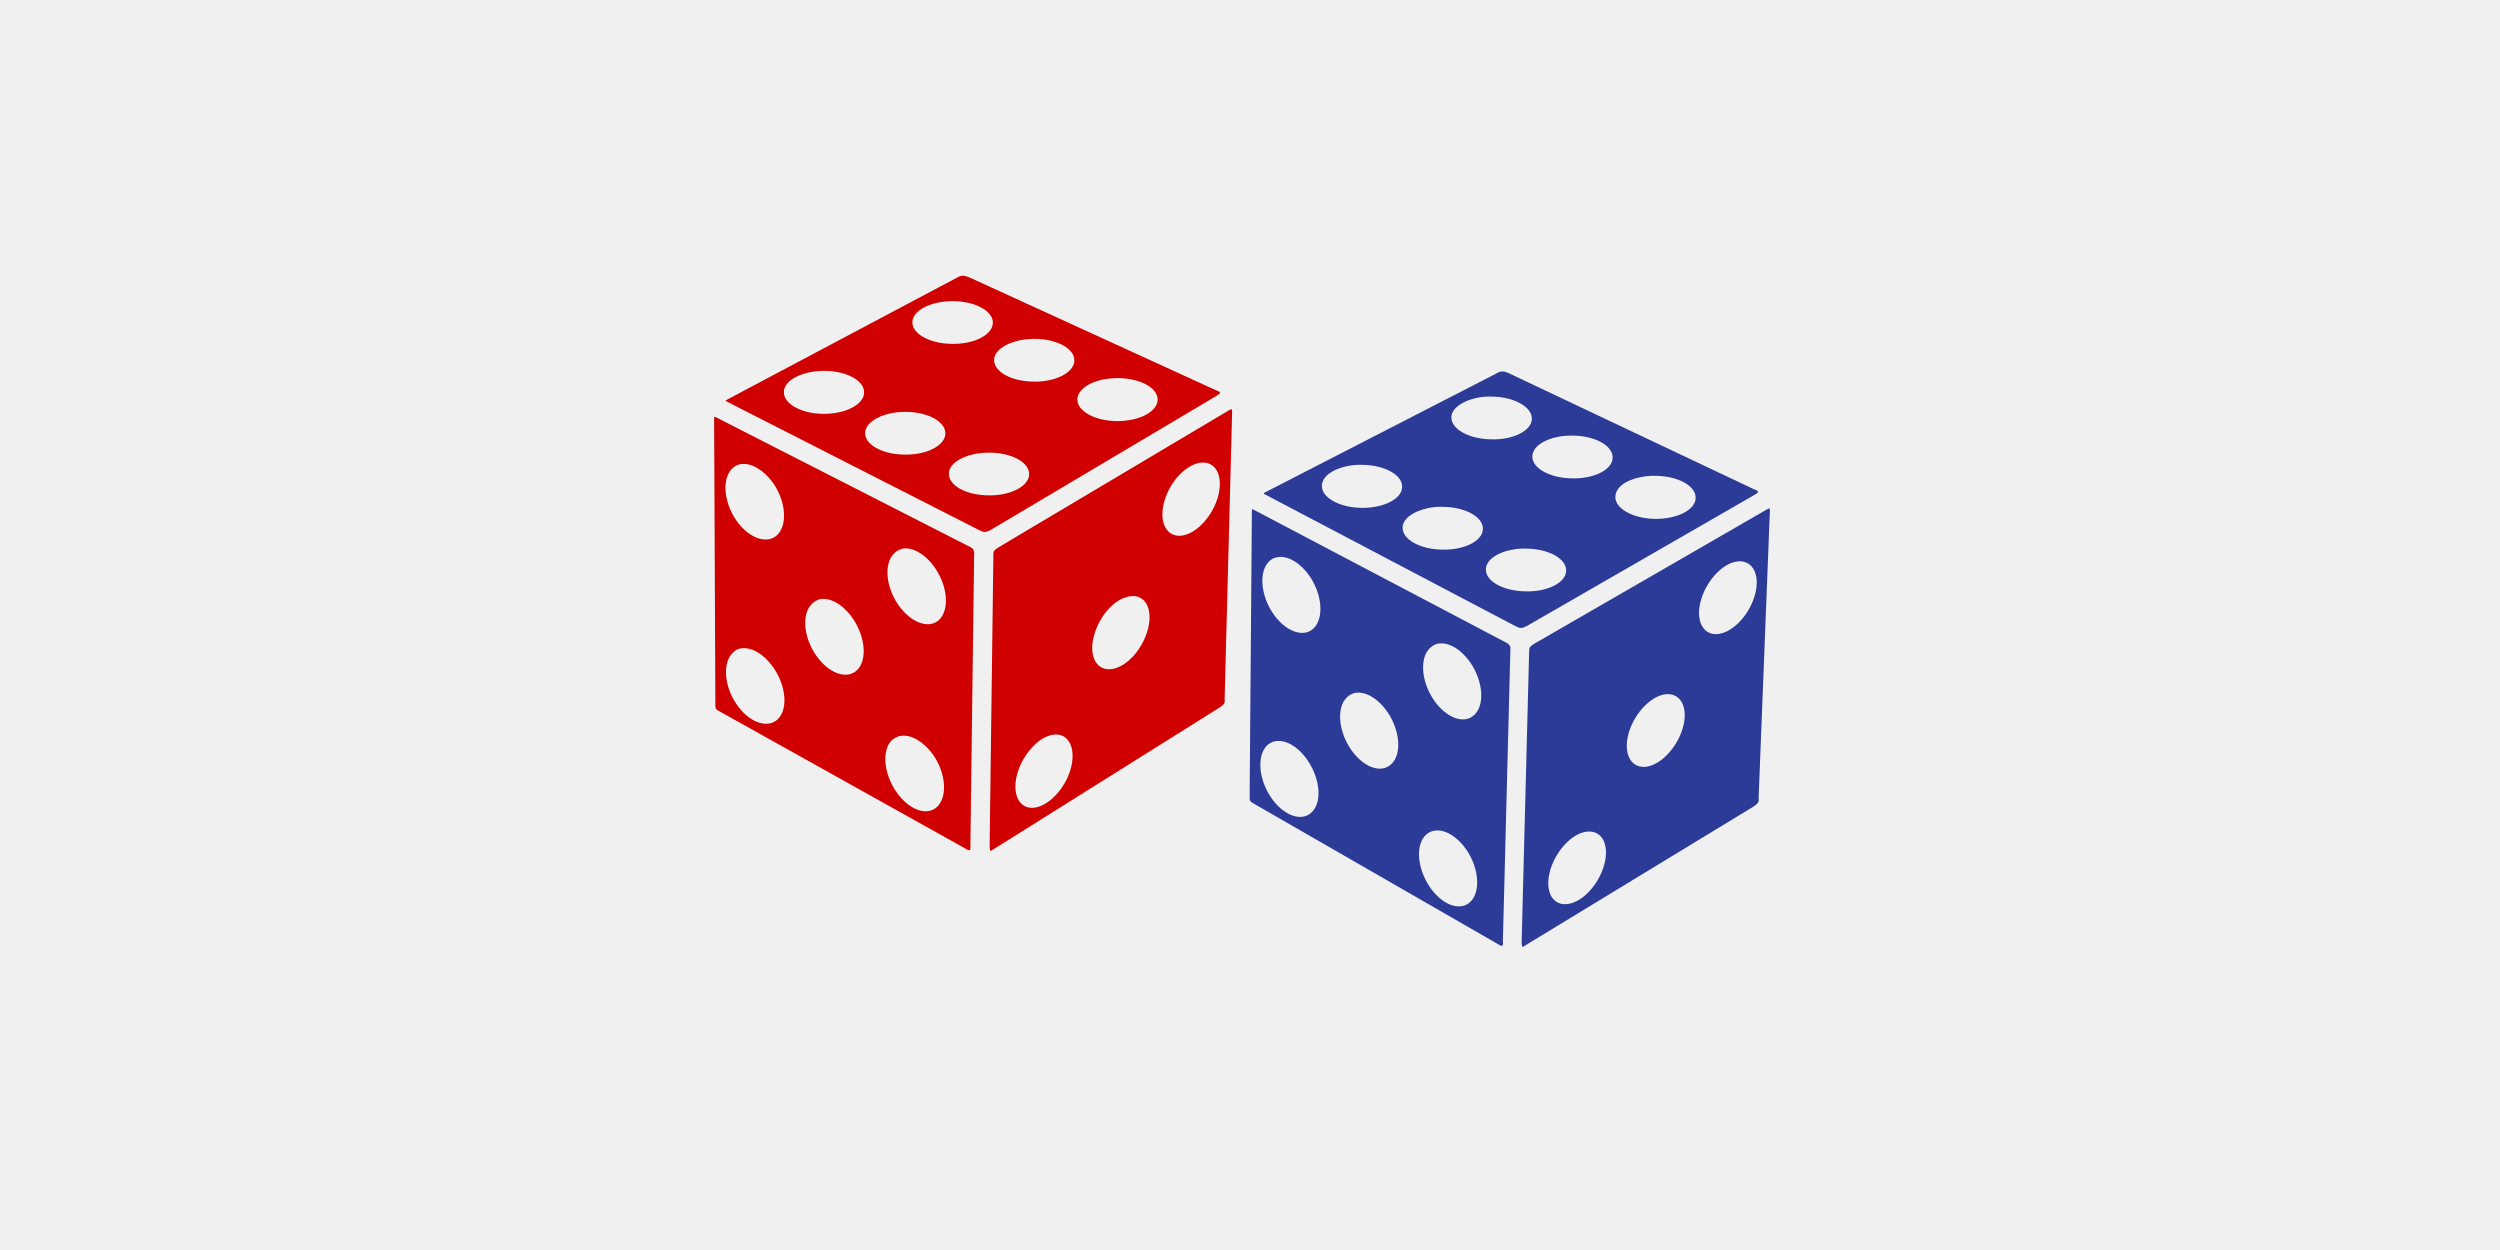
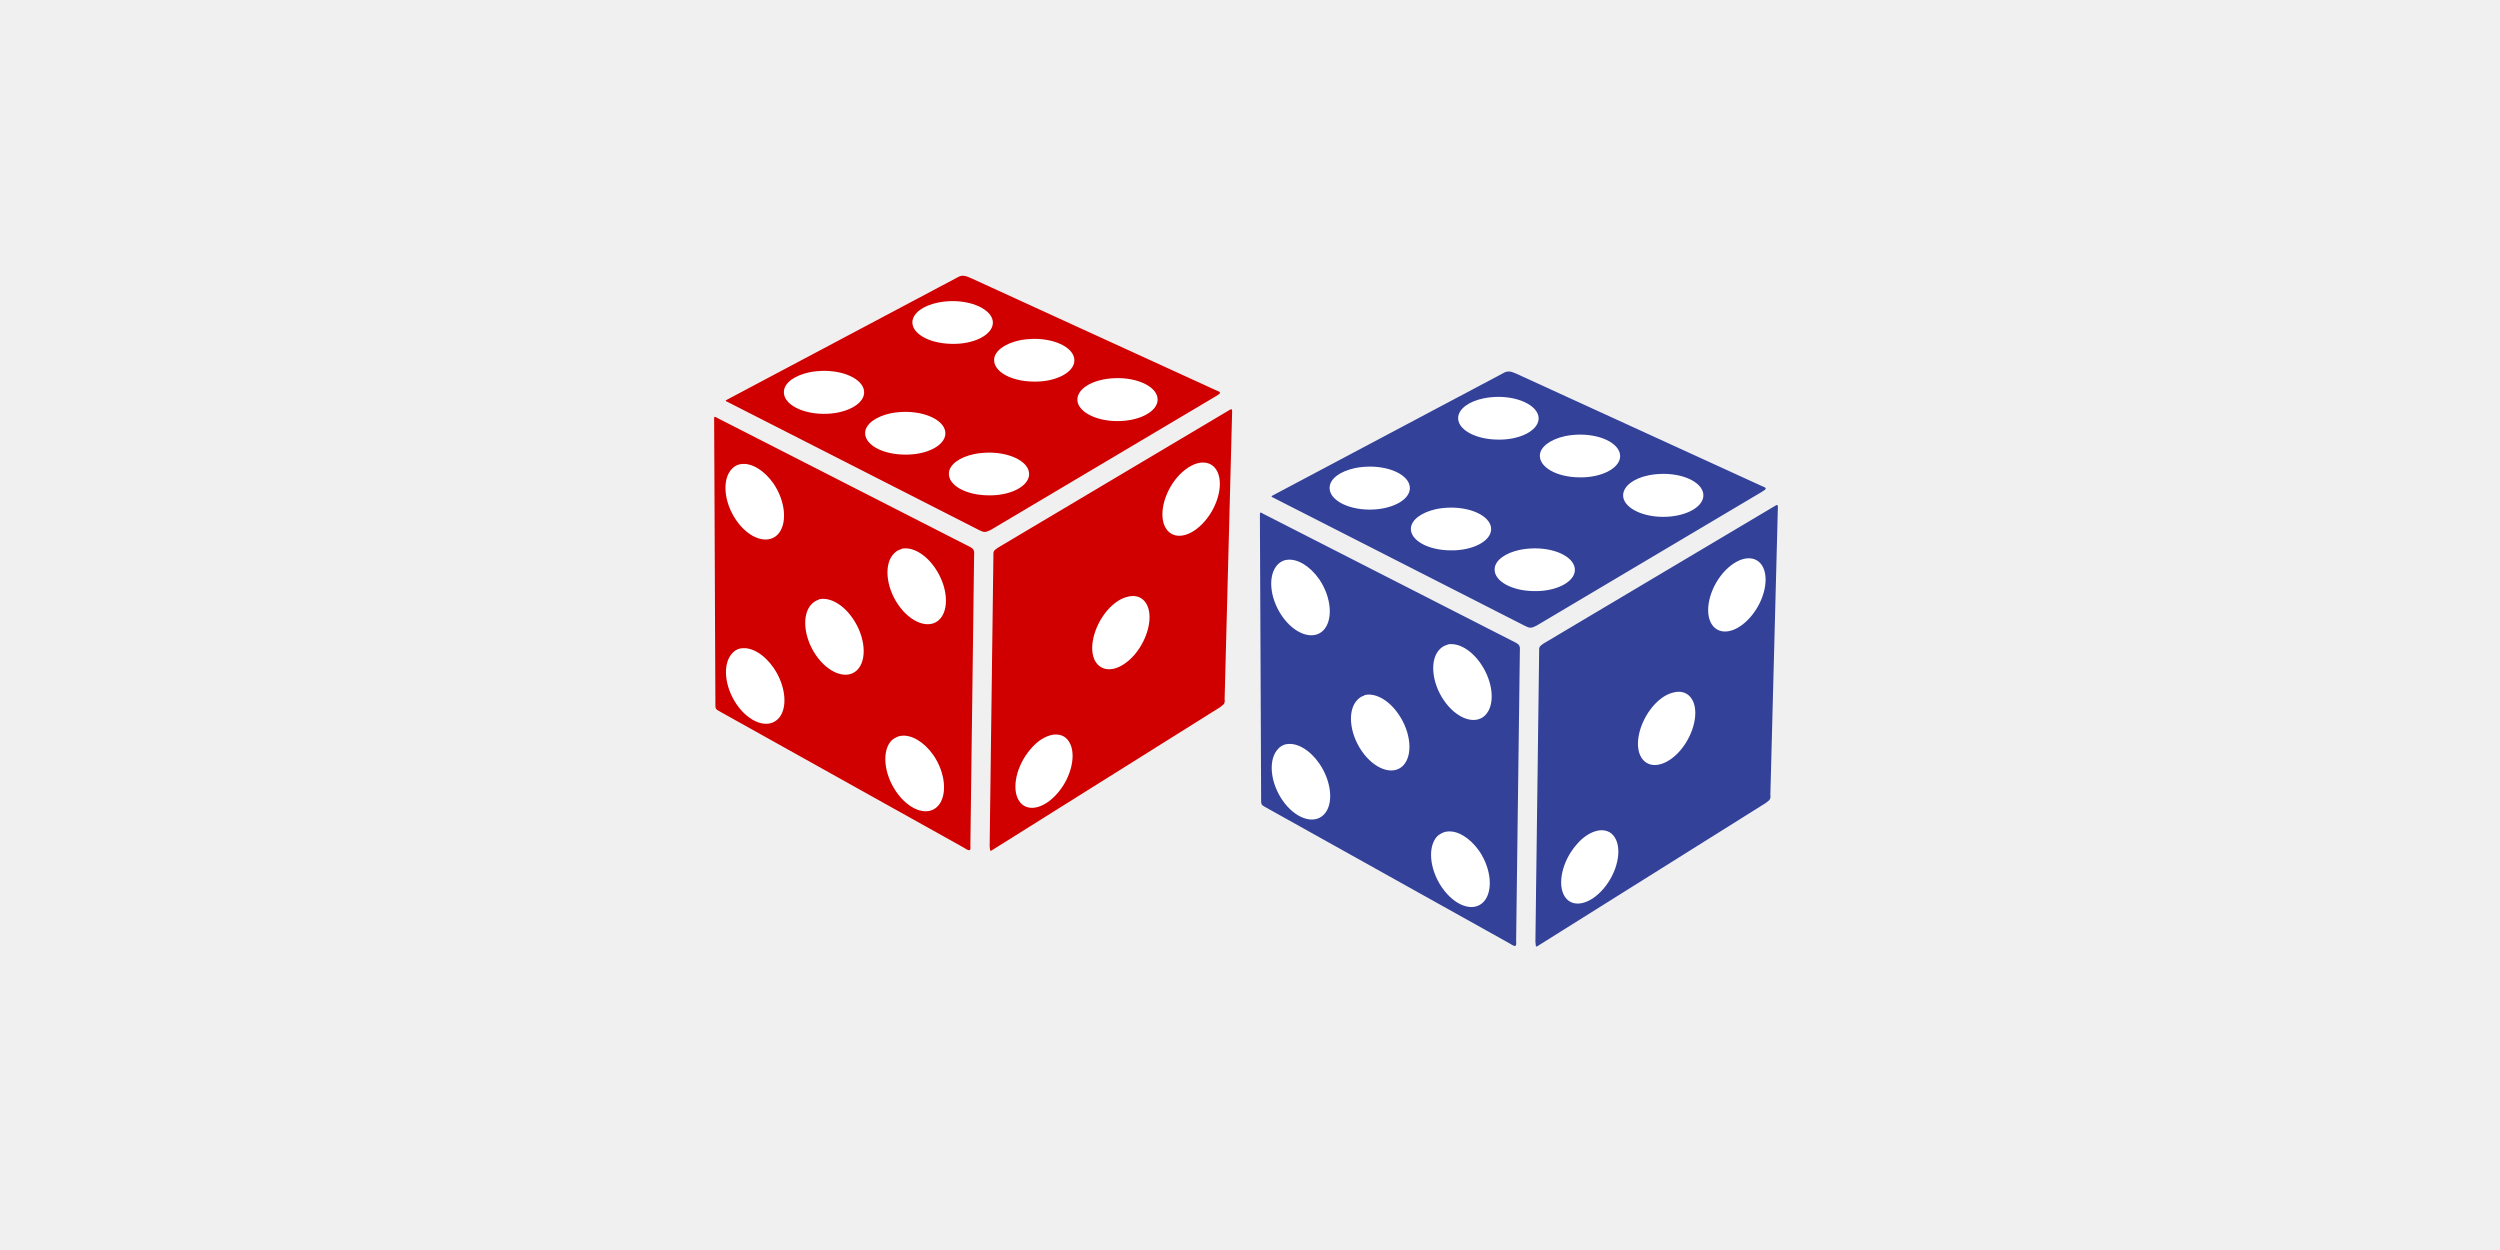
<svg xmlns="http://www.w3.org/2000/svg" version="1.1" id="svg3118" x="0px" y="0px" viewBox="0 0 1000 500" style="enable-background:new 0 0 1000 500;" xml:space="preserve">
  <style type="text/css">
- 	.st0{fill:#D00000;}
- 	.st1{fill:#2B3B97;}
+ 	.st0{fill:#FFFFFF;}
+ 	.st1{fill:#D00000;}
+ 	.st2{fill:#334199;}
</style>
+   <g id="layer1_00000096768196742320336910000016671559352954813337_" transform="translate(-117.15 -272.36)">
+     <path id="path3924_00000127027457704995385540000000064051880248661399_" class="st0" d="   M501.6,382.7c-0.6,0.1-1.3,0.4-2.1,0.9l-91.6,48.6c-0.8,0.4-0.7,0.6,0.1,0.9l100.7,51.3c1.9,1,2.6,1,4.7-0.1l90.1-53.5   c2.1-1.3,2.2-1.5-0.4-2.5l-97.9-44.8C503.6,382.8,502.6,382.5,501.6,382.7L501.6,382.7z M402.9,439.1c-0.2,0.1-0.2,0.4-0.2,1   l0.5,114.4c0,1.2,0.1,1.5,1.3,2.2l98.2,54.8c2.3,1.5,2.7,1.3,2.5-1l1.5-116.4c0.2-1.6-0.5-2.4-1.5-2.9l-101.3-51.7   C403.4,439.2,403.1,439,402.9,439.1L402.9,439.1z M609.3,436.1c-0.2,0.1-0.4,0.2-0.7,0.4l-92.5,55c-1.9,1.3-1.7,1.6-1.7,3.2   l-1.5,116.1c0.3,1.7-0.2,2.5,1.5,1.3l90.6-56.8c1.7-1.3,2.1-1.5,1.9-3.4l3-114.8C609.9,436.2,609.8,435.9,609.3,436.1L609.3,436.1z   " />
+   </g>
  <g id="layer1" transform="translate(-117.15 -272.36)">
-     <path id="path3924" class="st0" d="   M501.7,382.7c-0.6,0.1-1.3,0.4-2.1,0.9L408,432.2c-0.8,0.4-0.7,0.6,0.1,0.9l100.7,51.3c1.9,1,2.6,1,4.7-0.1l90.1-53.5   c2.1-1.3,2.2-1.5-0.4-2.5l-97.9-44.8C503.7,382.8,502.7,382.5,501.7,382.7L501.7,382.7z M492.3,393.4c1.9-0.4,4-0.6,6.2-0.6   c8.9,0.1,16,4.1,15.8,8.8c-0.2,4.7-7.5,8.5-16.4,8.3c-8.9-0.1-16-4-15.8-8.8C482.3,397.6,486.4,394.6,492.3,393.4L492.3,393.4z    M440.8,421.3c1.9-0.4,4.1-0.6,6.3-0.6c8.9,0.1,15.9,4,15.7,8.8c-0.2,4.7-7.5,8.5-16.4,8.4c-8.9-0.1-15.9-4.1-15.7-8.8   C430.8,425.5,434.9,422.6,440.8,421.3L440.8,421.3z M524.9,408.5c1.9-0.4,4.1-0.6,6.3-0.6c8.9,0.1,15.9,4,15.7,8.8   c-0.2,4.7-7.5,8.5-16.4,8.3c-8.9-0.1-15.9-4-15.7-8.8C514.9,412.8,519,409.8,524.9,408.5z M403,439.1c-0.2,0.1-0.2,0.4-0.2,1   l0.5,114.4c0,1.2,0.1,1.5,1.3,2.2l98.2,54.8c2.3,1.5,2.7,1.3,2.5-1l1.5-116.4c0.2-1.6-0.5-2.4-1.5-2.9L404,439.5   C403.5,439.2,403.2,439,403,439.1L403,439.1z M473.3,437.7c1.9-0.4,4.1-0.6,6.3-0.6c8.9,0.1,15.9,4,15.7,8.8   c-0.2,4.7-7.5,8.5-16.4,8.3c-8.9-0.1-15.9-4-15.7-8.8C463.4,441.9,467.5,439,473.3,437.7L473.3,437.7z M558.2,424.2   c1.9-0.4,4.1-0.6,6.3-0.6c8.9,0.1,15.9,4,15.7,8.8c-0.2,4.7-7.5,8.5-16.4,8.4c-8.9-0.1-15.9-4.1-15.7-8.8   C548.3,428.4,552.4,425.4,558.2,424.2L558.2,424.2z M412.6,458.2c0.3-0.1,0.7-0.2,1-0.2c4-0.6,9.1,2.3,12.9,7.7   c5,7.3,5.7,16.5,1.6,20.6c-4.1,4-11.5,1.4-16.5-5.9c-5-7.3-5.7-16.5-1.6-20.6C410.7,459.1,411.6,458.5,412.6,458.2L412.6,458.2z    M506.8,454c1.9-0.4,4.1-0.6,6.3-0.6c8.9,0.1,15.9,4,15.7,8.8c-0.2,4.7-7.5,8.5-16.4,8.3c-8.9-0.1-15.9-4-15.7-8.8   C496.8,458.2,501,455.2,506.8,454L506.8,454z M609.4,436.1c-0.2,0.1-0.4,0.2-0.7,0.4l-92.5,55c-1.9,1.3-1.7,1.6-1.7,3.2l-1.5,116.1   c0.3,1.7-0.2,2.5,1.5,1.3l90.6-56.8c1.7-1.3,2.1-1.5,1.9-3.4l3-114.8C610,436.2,609.9,435.9,609.4,436.1L609.4,436.1z M596.9,457.5   c2.8-0.5,5.3,0.4,6.8,2.8c3,4.8,1,14-4.6,20.5c-5.6,6.5-12.5,7.8-15.6,2.9c-3-4.8-1-14,4.6-20.5C590.9,460,594.1,458,596.9,457.5   L596.9,457.5z M478.1,491.8c4.1-0.7,9.3,2.2,13.1,7.8c5,7.3,5.8,16.5,1.7,20.6c-4.1,4-11.5,1.3-16.5-6c-5-7.3-5.7-16.5-1.6-20.5   c0.8-0.8,1.6-1.3,2.6-1.6C477.6,492,477.8,491.9,478.1,491.8L478.1,491.8z M445.2,512c4.1-0.7,9.3,2.2,13.1,7.8   c5,7.3,5.8,16.5,1.7,20.6c-4.1,4-11.5,1.3-16.5-6c-5-7.3-5.7-16.5-1.6-20.5c0.8-0.8,1.6-1.3,2.6-1.6   C444.6,512.1,444.9,512,445.2,512L445.2,512z M412.7,531.9c0.3-0.1,0.7-0.2,1-0.2c4-0.6,9.1,2.3,12.9,7.8c5,7.3,5.8,16.5,1.7,20.5   c-4.1,4-11.5,1.4-16.5-5.9c-5-7.3-5.7-16.5-1.6-20.6C410.9,532.7,411.8,532.2,412.7,531.9L412.7,531.9z M568.9,510.9   c2.8-0.5,5.2,0.4,6.7,2.8c3,4.8,0.9,14-4.6,20.5c-5.6,6.5-12.5,7.8-15.6,2.9c-3-4.8-0.9-14,4.6-20.5c2.4-2.8,5.1-4.7,7.7-5.4   C568.1,511.1,568.5,511,568.9,510.9L568.9,510.9z M476.6,566.9c0.3-0.1,0.7-0.2,1-0.2c4-0.6,9.1,2.3,12.9,7.7   c5,7.3,5.7,16.5,1.6,20.6c-4.1,4-11.4,1.4-16.5-6c-5-7.3-5.8-16.5-1.7-20.6C474.8,567.7,475.7,567.2,476.6,566.9L476.6,566.9z    M538,566.3c2.8-0.5,5.3,0.3,6.8,2.8c3,4.8,1,14-4.6,20.5c-5.6,6.5-12.5,7.8-15.5,3c-3-4.8-1-14,4.6-20.5   C532,568.8,535.1,566.9,538,566.3L538,566.3z" />
+     <path id="path3924" class="st1" d="   M501.7,382.7c-0.6,0.1-1.3,0.4-2.1,0.9L408,432.2c-0.8,0.4-0.7,0.6,0.1,0.9l100.7,51.3c1.9,1,2.6,1,4.7-0.1l90.1-53.5   c2.1-1.3,2.2-1.5-0.4-2.5l-97.9-44.8C503.7,382.8,502.7,382.5,501.7,382.7L501.7,382.7z M492.3,393.4c1.9-0.4,4-0.6,6.2-0.6   c8.9,0.1,16,4.1,15.8,8.8c-0.2,4.7-7.5,8.5-16.4,8.3c-8.9-0.1-16-4-15.8-8.8C482.3,397.6,486.4,394.6,492.3,393.4L492.3,393.4z    M440.8,421.3c1.9-0.4,4.1-0.6,6.3-0.6c8.9,0.1,15.9,4,15.7,8.8c-0.2,4.7-7.5,8.5-16.4,8.4s-15.9-4.1-15.7-8.8   C430.8,425.5,434.9,422.6,440.8,421.3L440.8,421.3z M524.9,408.5c1.9-0.4,4.1-0.6,6.3-0.6c8.9,0.1,15.9,4,15.7,8.8   c-0.2,4.7-7.5,8.5-16.4,8.3c-8.9-0.1-15.9-4-15.7-8.8C514.9,412.8,519,409.8,524.9,408.5z M403,439.1c-0.2,0.1-0.2,0.4-0.2,1   l0.5,114.4c0,1.2,0.1,1.5,1.3,2.2l98.2,54.8c2.3,1.5,2.7,1.3,2.5-1l1.5-116.4c0.2-1.6-0.5-2.4-1.5-2.9L404,439.5   C403.5,439.2,403.2,439,403,439.1L403,439.1z M473.3,437.7c1.9-0.4,4.1-0.6,6.3-0.6c8.9,0.1,15.9,4,15.7,8.8   c-0.2,4.7-7.5,8.5-16.4,8.3c-8.9-0.1-15.9-4-15.7-8.8C463.4,441.9,467.5,439,473.3,437.7L473.3,437.7z M558.2,424.2   c1.9-0.4,4.1-0.6,6.3-0.6c8.9,0.1,15.9,4,15.7,8.8c-0.2,4.7-7.5,8.5-16.4,8.4s-15.9-4.1-15.7-8.8   C548.3,428.4,552.4,425.4,558.2,424.2L558.2,424.2z M412.6,458.2c0.3-0.1,0.7-0.2,1-0.2c4-0.6,9.1,2.3,12.9,7.7   c5,7.3,5.7,16.5,1.6,20.6c-4.1,4-11.5,1.4-16.5-5.9s-5.7-16.5-1.6-20.6C410.7,459.1,411.6,458.5,412.6,458.2L412.6,458.2z    M506.8,454c1.9-0.4,4.1-0.6,6.3-0.6c8.9,0.1,15.9,4,15.7,8.8c-0.2,4.7-7.5,8.5-16.4,8.3c-8.9-0.1-15.9-4-15.7-8.8   C496.8,458.2,501,455.2,506.8,454L506.8,454z M609.4,436.1c-0.2,0.1-0.4,0.2-0.7,0.4l-92.5,55c-1.9,1.3-1.7,1.6-1.7,3.2L513,610.8   c0.3,1.7-0.2,2.5,1.5,1.3l90.6-56.8c1.7-1.3,2.1-1.5,1.9-3.4l3-114.8C610,436.2,609.9,435.9,609.4,436.1L609.4,436.1z M596.9,457.5   c2.8-0.5,5.3,0.4,6.8,2.8c3,4.8,1,14-4.6,20.5s-12.5,7.8-15.6,2.9c-3-4.8-1-14,4.6-20.5C590.9,460,594.1,458,596.9,457.5   L596.9,457.5z M478.1,491.8c4.1-0.7,9.3,2.2,13.1,7.8c5,7.3,5.8,16.5,1.7,20.6c-4.1,4-11.5,1.3-16.5-6s-5.7-16.5-1.6-20.5   c0.8-0.8,1.6-1.3,2.6-1.6C477.6,492,477.8,491.9,478.1,491.8L478.1,491.8z M445.2,512c4.1-0.7,9.3,2.2,13.1,7.8   c5,7.3,5.8,16.5,1.7,20.6c-4.1,4-11.5,1.3-16.5-6s-5.7-16.5-1.6-20.5c0.8-0.8,1.6-1.3,2.6-1.6C444.6,512.1,444.9,512,445.2,512   L445.2,512z M412.7,531.9c0.3-0.1,0.7-0.2,1-0.2c4-0.6,9.1,2.3,12.9,7.8c5,7.3,5.8,16.5,1.7,20.5c-4.1,4-11.5,1.4-16.5-5.9   c-5-7.3-5.7-16.5-1.6-20.6C410.9,532.7,411.8,532.2,412.7,531.9L412.7,531.9z M568.9,510.9c2.8-0.5,5.2,0.4,6.7,2.8   c3,4.8,0.9,14-4.6,20.5c-5.6,6.5-12.5,7.8-15.6,2.9c-3-4.8-0.9-14,4.6-20.5c2.4-2.8,5.1-4.7,7.7-5.4   C568.1,511.1,568.5,511,568.9,510.9L568.9,510.9z M476.6,566.9c0.3-0.1,0.7-0.2,1-0.2c4-0.6,9.1,2.3,12.9,7.7   c5,7.3,5.7,16.5,1.6,20.6c-4.1,4-11.4,1.4-16.5-6c-5-7.3-5.8-16.5-1.7-20.6C474.8,567.7,475.7,567.2,476.6,566.9L476.6,566.9z    M538,566.3c2.8-0.5,5.3,0.3,6.8,2.8c3,4.8,1,14-4.6,20.5s-12.5,7.8-15.5,3s-1-14,4.6-20.5C532,568.8,535.1,566.9,538,566.3   L538,566.3z" />
  </g>
-   <g id="layer1_00000178183377215530332260000009675218912784182404_" transform="translate(-117.15 -272.36)">
-     <path id="path3924_00000037671792012125451640000000293877539778446255_" class="st1" d="   M717.5,421c-0.6,0.1-1.3,0.4-2.1,0.9l-92.2,47.4c-0.8,0.3-0.7,0.6,0.1,0.9l100,52.6c1.9,1,2.6,1,4.7-0.1l90.8-52.3   c2.1-1.2,2.2-1.5-0.4-2.5L721,421.8C719.5,421.1,718.5,420.8,717.5,421L717.5,421z M707.9,431.5c1.9-0.4,4-0.6,6.3-0.5   c8.9,0.2,15.9,4.3,15.7,9c-0.2,4.7-7.6,8.4-16.5,8.1c-8.9-0.2-15.9-4.2-15.7-9C697.9,435.7,702.1,432.7,707.9,431.5L707.9,431.5z    M656.1,458.8c1.9-0.4,4.1-0.6,6.3-0.5c8.9,0.2,15.9,4.2,15.6,9c-0.2,4.7-7.6,8.4-16.5,8.2c-8.9-0.2-15.9-4.3-15.6-9   C646.1,462.9,650.2,460,656.1,458.8L656.1,458.8z M740.3,447.1c1.9-0.4,4.1-0.5,6.3-0.5c8.9,0.2,15.9,4.2,15.6,9   c-0.2,4.7-7.6,8.4-16.5,8.1c-8.9-0.2-15.9-4.2-15.6-9C730.3,451.2,734.5,448.2,740.3,447.1z M618.1,476.1c-0.2,0.1-0.2,0.4-0.2,1   L617,591.4c0,1.2,0.1,1.5,1.3,2.2l97.5,56.1c2.3,1.5,2.7,1.4,2.5-0.9l3-116.4c0.2-1.6-0.5-2.4-1.5-2.9l-100.7-53   C618.5,476.2,618.3,476,618.1,476.1L618.1,476.1z M688.4,475.6c1.9-0.4,4.1-0.6,6.3-0.5c8.9,0.2,15.9,4.2,15.6,9   c-0.2,4.7-7.6,8.4-16.5,8.1c-8.9-0.2-15.9-4.2-15.6-9C678.4,479.7,682.6,476.8,688.4,475.6L688.4,475.6z M773.5,463.2   c1.9-0.4,4.1-0.6,6.3-0.5c8.9,0.2,15.9,4.2,15.6,9c-0.2,4.7-7.6,8.4-16.5,8.2c-8.9-0.2-15.9-4.3-15.6-9   C763.5,467.2,767.6,464.3,773.5,463.2L773.5,463.2z M627.4,495.4c0.3-0.1,0.7-0.1,1-0.2c4-0.6,9.1,2.4,12.8,7.9   c4.9,7.4,5.5,16.6,1.4,20.6c-4.1,4-11.5,1.2-16.4-6.2c-4.9-7.4-5.5-16.6-1.4-20.6C625.6,496.2,626.4,495.6,627.4,495.4L627.4,495.4   z M721.7,492.3c1.9-0.4,4.1-0.6,6.3-0.5c8.9,0.2,15.9,4.2,15.6,9c-0.2,4.7-7.6,8.4-16.5,8.1c-8.9-0.2-15.9-4.2-15.6-9   C711.7,496.4,715.9,493.4,721.7,492.3L721.7,492.3z M824.5,475.8c-0.2,0.1-0.4,0.2-0.7,0.4l-93.2,53.8c-1.9,1.2-1.7,1.6-1.8,3.2   l-3,116c0.2,1.7-0.2,2.5,1.5,1.3l91.4-55.6c1.7-1.3,2.1-1.5,1.9-3.4l4.5-114.7C825.1,475.8,825,475.6,824.5,475.8L824.5,475.8z    M811.7,497c2.8-0.5,5.3,0.5,6.8,2.9c3,4.9,0.8,14-4.8,20.4c-5.6,6.4-12.6,7.6-15.6,2.7c-3-4.9-0.8-14,4.8-20.4   C805.7,499.4,808.9,497.4,811.7,497L811.7,497z M692.5,529.8c4.1-0.7,9.2,2.3,13,7.9c4.9,7.4,5.6,16.6,1.4,20.6   c-4.1,4-11.5,1.2-16.4-6.2c-4.9-7.4-5.5-16.6-1.4-20.5c0.8-0.7,1.6-1.3,2.6-1.6C692,529.9,692.2,529.8,692.5,529.8L692.5,529.8z    M659.3,549.5c4.1-0.7,9.2,2.3,13,7.9c4.9,7.4,5.6,16.6,1.4,20.6s-11.5,1.2-16.4-6.2c-4.9-7.4-5.5-16.6-1.4-20.5   c0.8-0.7,1.6-1.3,2.6-1.6C658.8,549.6,659,549.5,659.3,549.5L659.3,549.5z M626.6,569c0.3-0.1,0.7-0.1,1-0.2c4-0.6,9.1,2.4,12.8,8   c4.9,7.4,5.6,16.6,1.4,20.5c-4.1,4-11.5,1.2-16.4-6.2c-4.9-7.4-5.5-16.6-1.4-20.6C624.8,569.8,625.7,569.3,626.6,569L626.6,569z    M783,550.1c2.8-0.4,5.2,0.5,6.7,2.9c3,4.9,0.8,14-4.9,20.4c-5.6,6.4-12.6,7.6-15.6,2.7c-3-4.9-0.8-14,4.9-20.4   c2.5-2.8,5.2-4.6,7.7-5.3C782.3,550.2,782.6,550.1,783,550.1L783,550.1z M690.1,604.8c0.3-0.1,0.7-0.1,1-0.2   c4-0.6,9.1,2.4,12.8,7.9c4.9,7.4,5.5,16.6,1.4,20.6c-4.1,4-11.5,1.2-16.4-6.2c-4.9-7.4-5.6-16.6-1.4-20.6   C688.3,605.6,689.1,605.1,690.1,604.8L690.1,604.8z M751.4,605.1c2.8-0.5,5.3,0.4,6.8,2.8c3,4.9,0.8,14-4.8,20.4   c-5.6,6.4-12.6,7.6-15.6,2.8c-3-4.9-0.8-14,4.8-20.4C745.4,607.5,748.6,605.5,751.4,605.1L751.4,605.1z" />
+   <g id="layer1_00000131353571007529001030000004238533846007566511_" transform="translate(-117.15 -272.36)">
+     <path id="path3924_00000015345311347528920070000014361942834515899049_" class="st0" d="   M719.9,421c-0.6,0.1-1.3,0.4-2.1,0.9l-91.6,48.6c-0.8,0.4-0.7,0.6,0.1,0.9L727,522.7c1.9,1,2.6,1,4.7-0.1l90.1-53.5   c2.1-1.3,2.2-1.5-0.4-2.5l-97.9-44.8C721.9,421.1,720.9,420.8,719.9,421L719.9,421z M621.2,477.4c-0.2,0.1-0.2,0.4-0.2,1l0.5,114.4   c0,1.2,0.1,1.5,1.3,2.2l98.2,54.8c2.3,1.5,2.7,1.3,2.5-1l1.5-116.4c0.2-1.6-0.5-2.4-1.5-2.9l-101.3-51.7   C621.7,477.5,621.4,477.3,621.2,477.4L621.2,477.4z M827.6,474.4c-0.2,0.1-0.4,0.2-0.7,0.4l-92.5,55c-1.9,1.3-1.7,1.6-1.7,3.2   l-1.5,116.1c0.3,1.7-0.2,2.5,1.5,1.3l90.6-56.8c1.7-1.3,2.1-1.5,1.9-3.4l3-114.8C828.2,474.5,828.1,474.2,827.6,474.4L827.6,474.4z   " />
+   </g>
+   <g id="layer1_00000158001203584424289400000001440456996102096811_" transform="translate(-117.15 -272.36)">
+     <path id="path3924_00000040539787634533732930000002795686698946801025_" class="st2" d="   M720,421c-0.6,0.1-1.3,0.4-2.1,0.9l-91.6,48.6c-0.8,0.4-0.7,0.6,0.1,0.9l100.7,51.3c1.9,1,2.6,1,4.7-0.1l90.1-53.5   c2.1-1.3,2.2-1.5-0.4-2.5l-97.9-44.8C722,421.1,721,420.8,720,421L720,421z M710.6,431.7c1.9-0.4,4-0.6,6.2-0.6   c8.9,0.1,16,4.1,15.8,8.8c-0.2,4.7-7.5,8.5-16.4,8.3c-8.9-0.1-16-4-15.8-8.8C700.6,435.9,704.7,432.9,710.6,431.7L710.6,431.7z    M659.1,459.6c1.9-0.4,4.1-0.6,6.3-0.6c8.9,0.1,15.9,4,15.7,8.8c-0.2,4.7-7.5,8.5-16.4,8.4c-8.9-0.1-15.9-4.1-15.7-8.8   C649.1,463.8,653.2,460.9,659.1,459.6L659.1,459.6z M743.2,446.8c1.9-0.4,4.1-0.6,6.3-0.6c8.9,0.1,15.9,4,15.7,8.8   c-0.2,4.7-7.5,8.5-16.4,8.3c-8.9-0.1-15.9-4-15.7-8.8C733.2,451.1,737.3,448.1,743.2,446.8z M621.3,477.4c-0.2,0.1-0.2,0.4-0.2,1   l0.5,114.4c0,1.2,0.1,1.5,1.3,2.2l98.2,54.8c2.3,1.5,2.7,1.3,2.5-1l1.5-116.4c0.2-1.6-0.5-2.4-1.5-2.9l-101.3-51.7   C621.8,477.5,621.5,477.3,621.3,477.4L621.3,477.4z M691.6,476c1.9-0.4,4.1-0.6,6.3-0.6c8.9,0.1,15.9,4,15.7,8.8   c-0.2,4.7-7.5,8.5-16.4,8.3c-8.9-0.1-15.9-4-15.7-8.8C681.7,480.2,685.8,477.3,691.6,476L691.6,476z M776.5,462.5   c1.9-0.4,4.1-0.6,6.3-0.6c8.9,0.1,15.9,4,15.7,8.8c-0.2,4.7-7.5,8.5-16.4,8.4s-15.9-4.1-15.7-8.8   C766.6,466.7,770.7,463.7,776.5,462.5L776.5,462.5z M630.9,496.5c0.3-0.1,0.7-0.2,1-0.2c4-0.6,9.1,2.3,12.9,7.7   c5,7.3,5.7,16.5,1.6,20.6c-4.1,4-11.5,1.4-16.5-5.9s-5.7-16.5-1.6-20.6C629,497.4,629.9,496.8,630.9,496.5L630.9,496.5z    M725.1,492.3c1.9-0.4,4.1-0.6,6.3-0.6c8.9,0.1,15.9,4,15.7,8.8c-0.2,4.7-7.5,8.5-16.4,8.3c-8.9-0.1-15.9-4-15.7-8.8   C715.1,496.5,719.3,493.5,725.1,492.3L725.1,492.3z M827.7,474.4c-0.2,0.1-0.4,0.2-0.7,0.4l-92.5,55c-1.9,1.3-1.7,1.6-1.7,3.2   l-1.5,116.1c0.3,1.7-0.2,2.5,1.5,1.3l90.6-56.8c1.7-1.3,2.1-1.5,1.9-3.4l3-114.8C828.3,474.5,828.2,474.2,827.7,474.4L827.7,474.4z    M815.2,495.8c2.8-0.5,5.3,0.4,6.8,2.8c3,4.8,1,14-4.6,20.5s-12.5,7.8-15.6,2.9c-3-4.8-1-14,4.6-20.5   C809.2,498.3,812.4,496.3,815.2,495.8L815.2,495.8z M696.4,530.1c4.1-0.7,9.3,2.2,13.1,7.8c5,7.3,5.8,16.5,1.7,20.6   c-4.1,4-11.5,1.3-16.5-6S689,536,693.1,532c0.8-0.8,1.6-1.3,2.6-1.6C695.9,530.3,696.1,530.2,696.4,530.1L696.4,530.1z    M663.5,550.3c4.1-0.7,9.3,2.2,13.1,7.8c5,7.3,5.8,16.5,1.7,20.6c-4.1,4-11.5,1.3-16.5-6s-5.7-16.5-1.6-20.5   c0.8-0.8,1.6-1.3,2.6-1.6C662.9,550.4,663.2,550.3,663.5,550.3L663.5,550.3z M631,570.2c0.3-0.1,0.7-0.2,1-0.2   c4-0.6,9.1,2.3,12.9,7.8c5,7.3,5.8,16.5,1.7,20.5c-4.1,4-11.5,1.4-16.5-5.9c-5-7.3-5.7-16.5-1.6-20.6   C629.2,571,630.1,570.5,631,570.2L631,570.2z M787.2,549.2c2.8-0.5,5.2,0.4,6.7,2.8c3,4.8,0.9,14-4.6,20.5   c-5.6,6.5-12.5,7.8-15.6,2.9c-3-4.8-0.9-14,4.6-20.5c2.4-2.8,5.1-4.7,7.7-5.4C786.4,549.4,786.8,549.3,787.2,549.2L787.2,549.2z    M694.9,605.2c0.3-0.1,0.7-0.2,1-0.2c4-0.6,9.1,2.3,12.9,7.7c5,7.3,5.7,16.5,1.6,20.6c-4.1,4-11.4,1.4-16.5-6   c-5-7.3-5.8-16.5-1.7-20.6C693.1,606,694,605.5,694.9,605.2L694.9,605.2z M756.3,604.6c2.8-0.5,5.3,0.3,6.8,2.8   c3,4.8,1,14-4.6,20.5s-12.5,7.8-15.5,3s-1-14,4.6-20.5C750.3,607.1,753.4,605.2,756.3,604.6L756.3,604.6z" />
  </g>
</svg>
